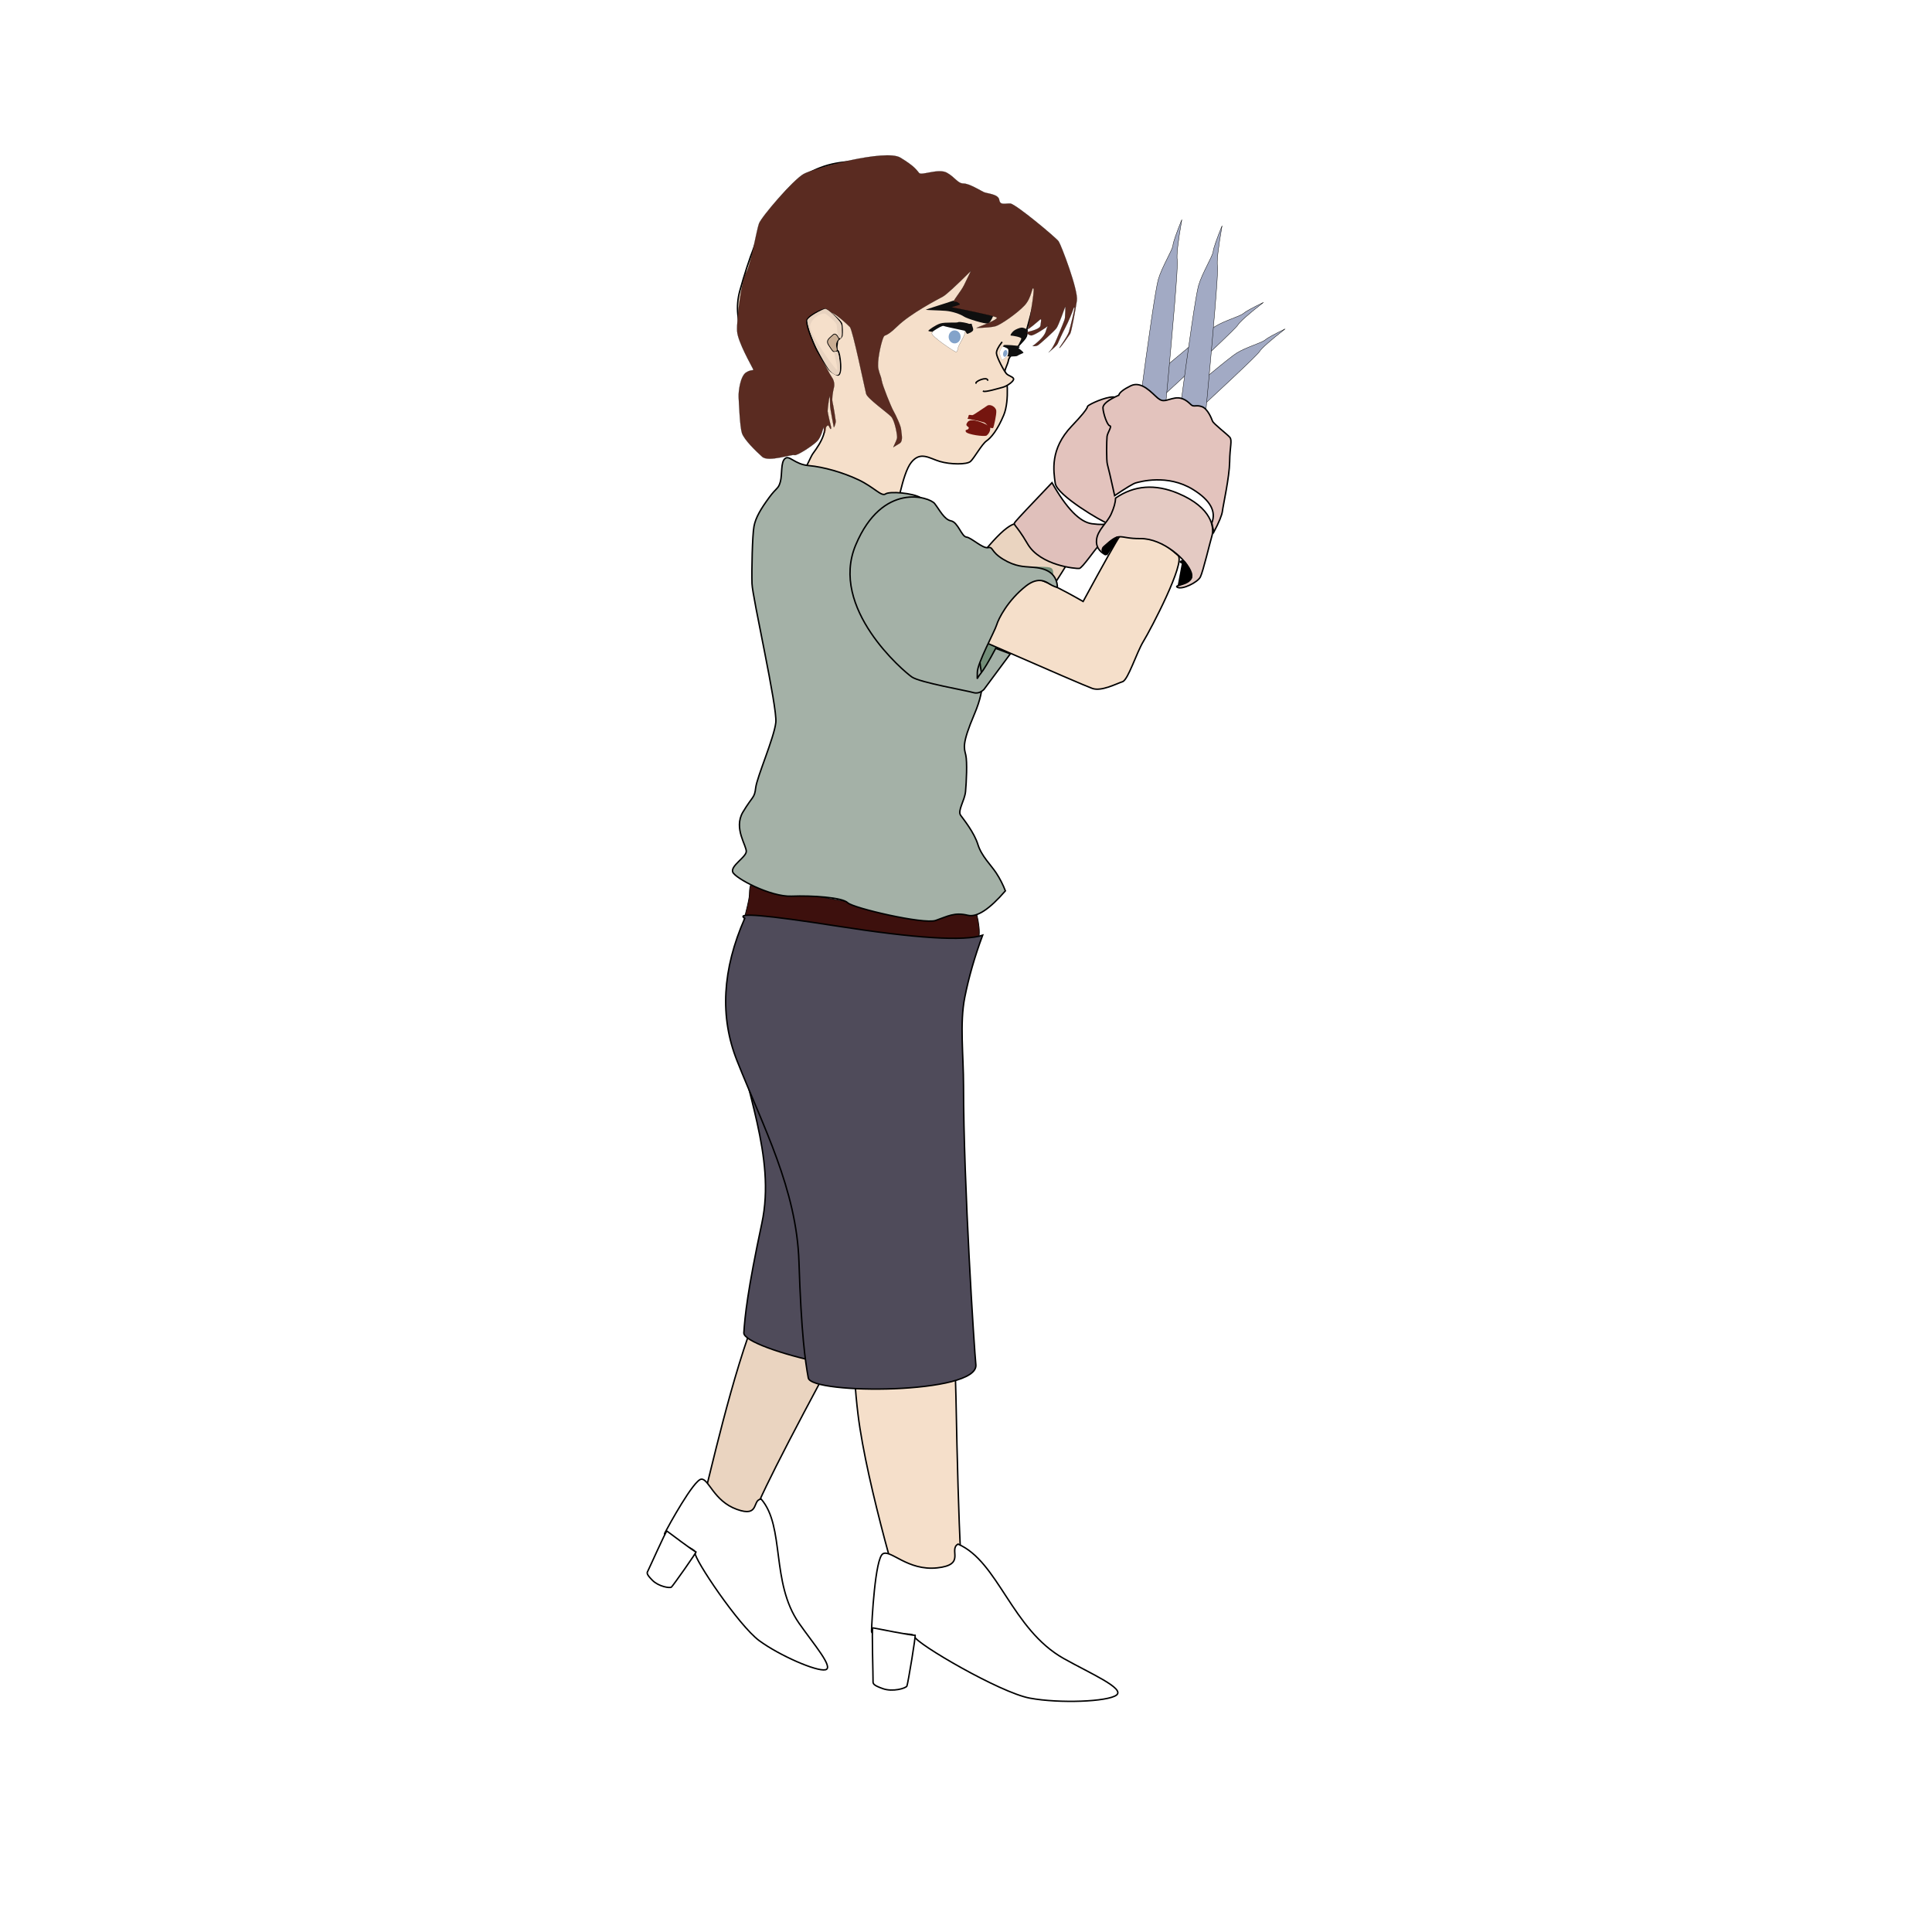
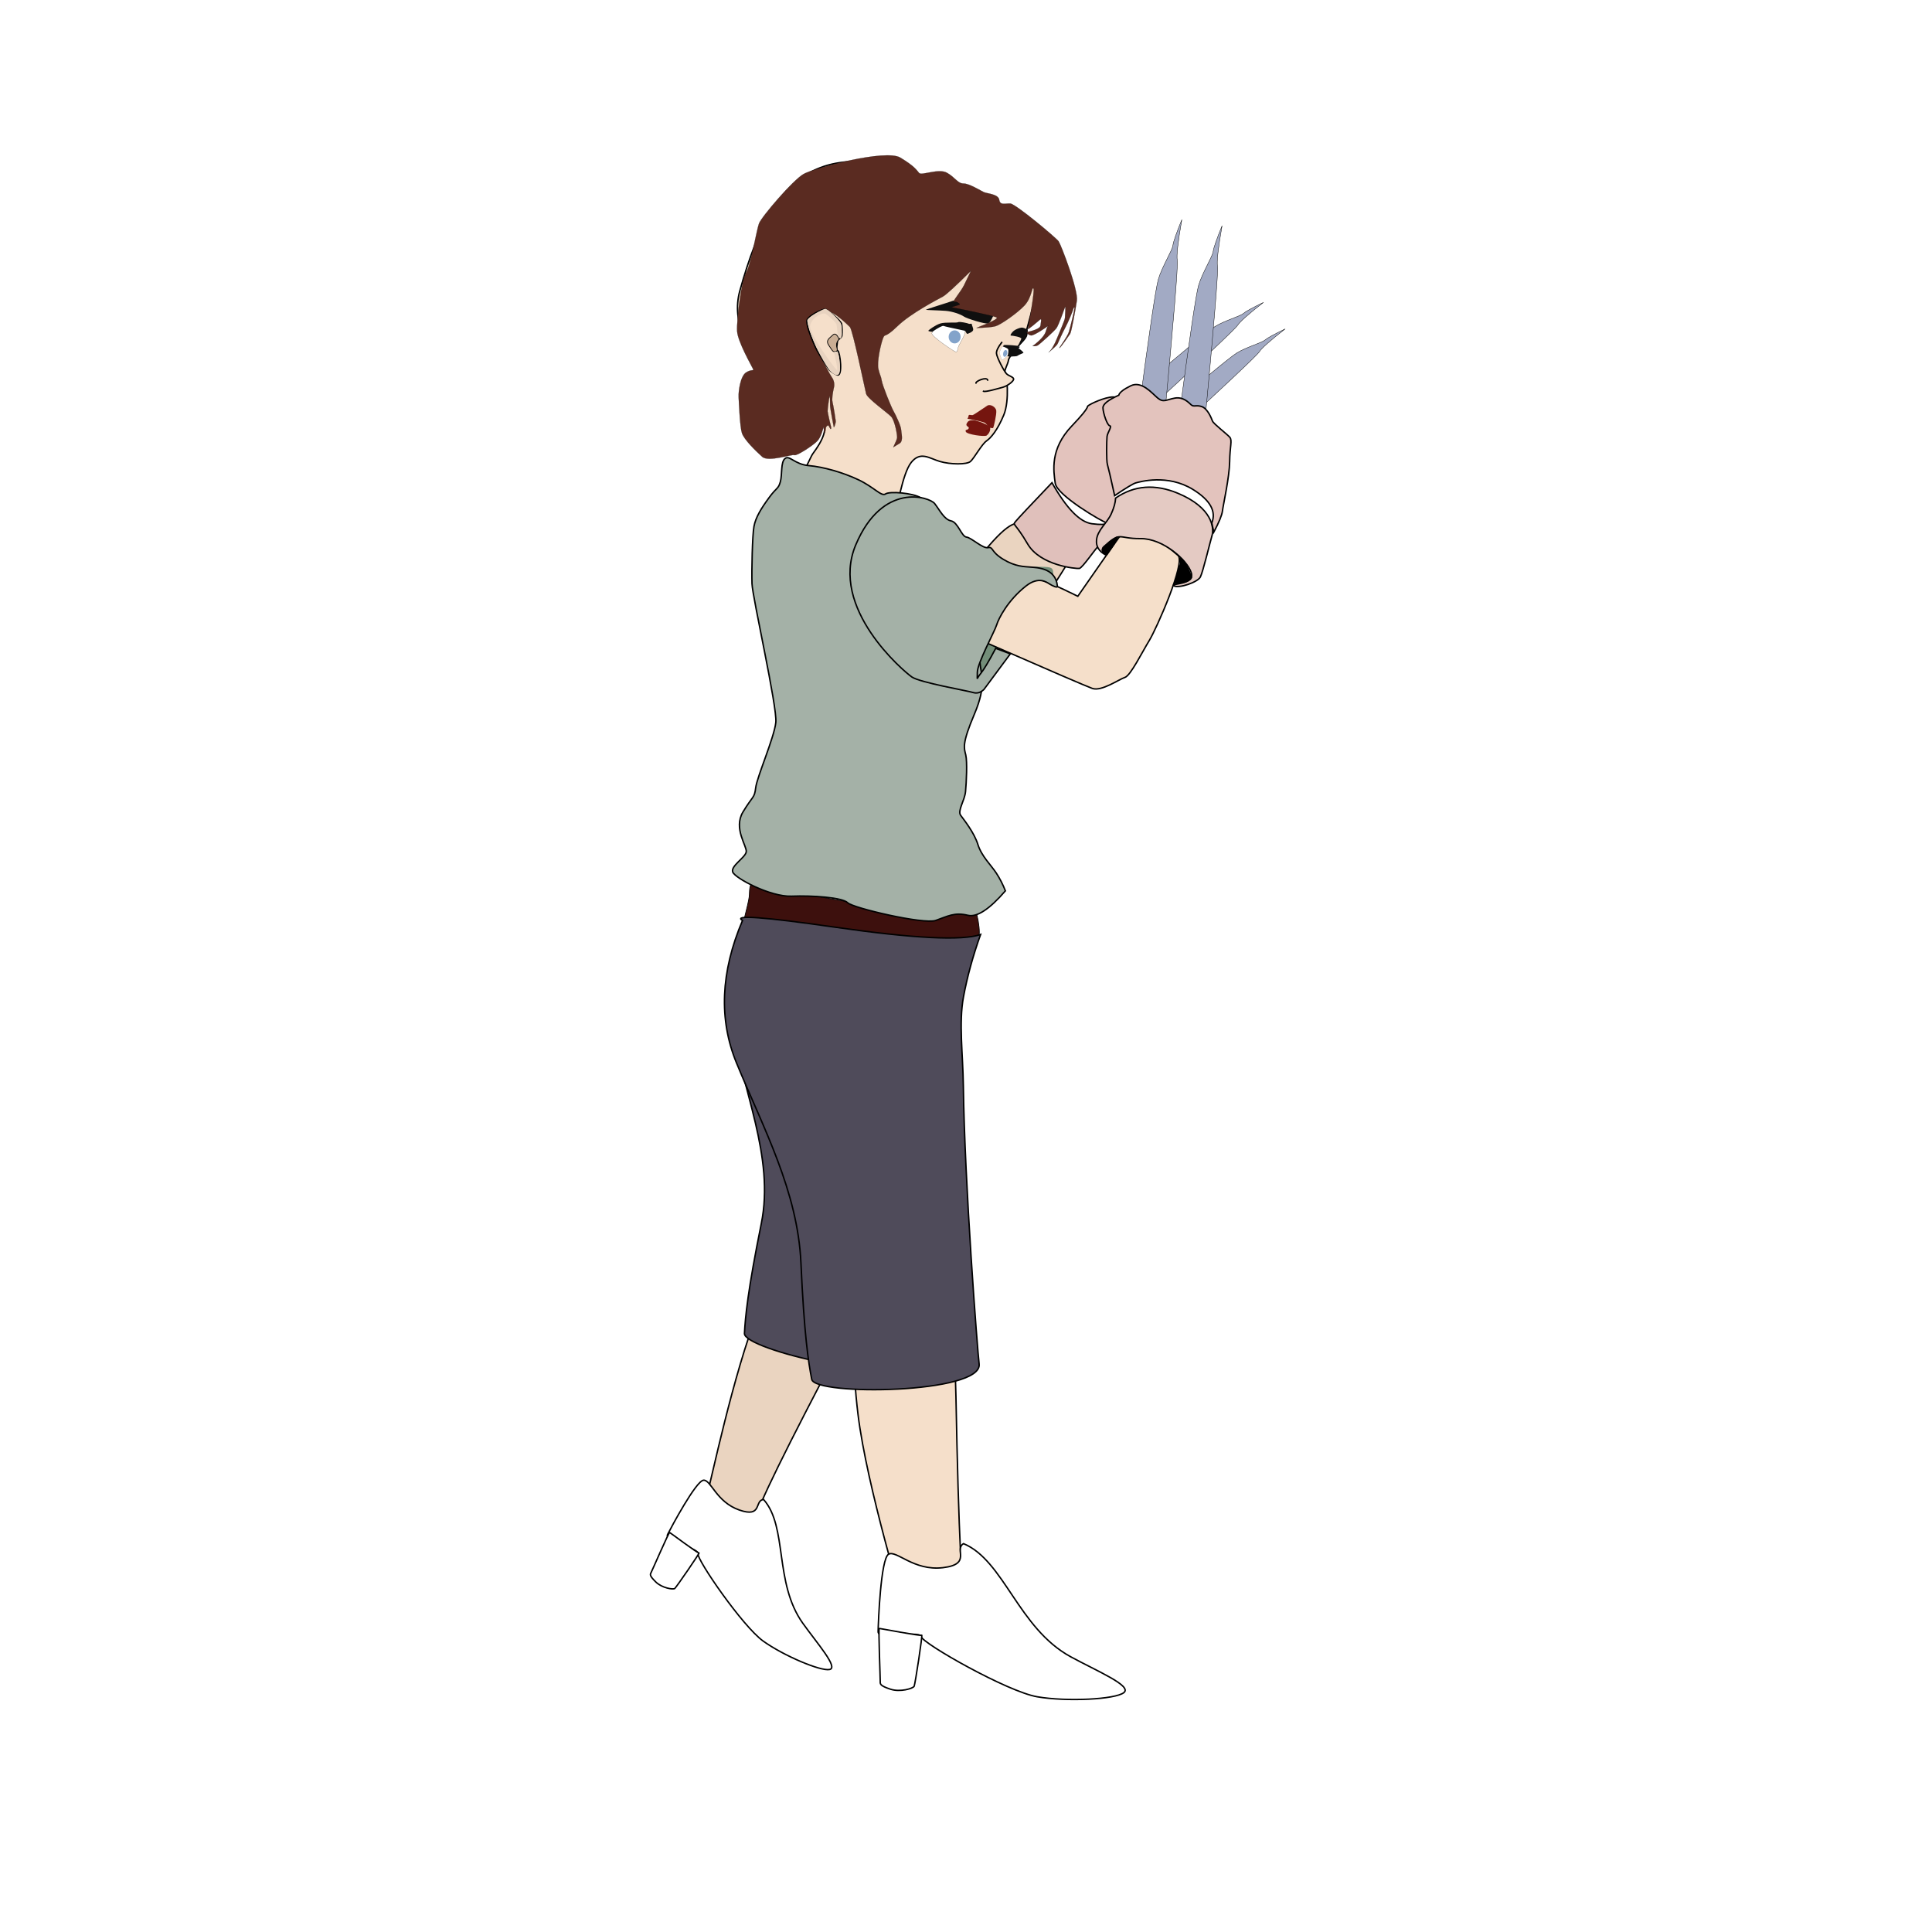
<svg xmlns="http://www.w3.org/2000/svg" style="isolation:isolate" viewBox="0 0 1000 1000" width="1000pt" height="1000pt">
  <defs>
-     <clipPath id="_clipPath_BZ6bMunu6wo4CGDwVuB9g85FRMQYqw1V">
+     <clipPath id="_clipPath_CdMRseuDRVVYM15gJH5WHeuZoq8ntprZ">
      <rect width="1000" height="1000" />
    </clipPath>
  </defs>
-   <g clip-path="url(#_clipPath_BZ6bMunu6wo4CGDwVuB9g85FRMQYqw1V)">
+   <g clip-path="url(#_clipPath_CdMRseuDRVVYM15gJH5WHeuZoq8ntprZ)">
    <g style="isolation:isolate">
      <g>
        <g>
          <path d=" M 452.752 296.76 C 457.142 309.547 505.329 331.268 513.041 337.314 Q 520.753 343.36 553.525 290.007 Q 533.504 279.82 529.143 272.563 Q 524.783 265.307 505.455 290.41 Q 490.059 278.955 483.781 281.358" fill="rgb(234,212,192)" vector-effect="non-scaling-stroke" stroke-width="1" stroke="rgb(0,0,0)" stroke-linejoin="miter" stroke-linecap="square" stroke-miterlimit="3" />
          <path d=" M 547.52 254.755 Q 556.093 270.763 564.505 270.927 Q 572.917 271.09 571.061 270.001 L 547.52 254.755 Z " fill="rgb(255,255,255)" />
          <path d=" M 544.499 249.847 Q 555.786 269.819 565.177 271.084 C 574.568 272.348 573.855 269.746 573.337 271.564 C 572.818 273.382 569.714 281.776 568.328 282.914 C 566.941 284.052 560.198 294.042 558.65 294.229 C 557.102 294.417 538.481 292.838 531.882 281.518 C 525.282 270.197 523.927 272.052 525.744 269.818 Q 527.562 267.584 544.499 249.847 Z " fill="rgb(224,192,187)" vector-effect="non-scaling-stroke" stroke-width="1" stroke="rgb(0,0,0)" stroke-linejoin="miter" stroke-linecap="square" stroke-miterlimit="3" />
          <path d=" M 546.187 250.132 C 545.312 243.827 543.377 232.422 554.706 220.555 C 566.036 208.689 561.357 211.168 563.803 209.625 C 566.249 208.081 574.594 204.604 577.394 205.678 C 580.194 206.753 580.868 203.013 585.06 205.822 C 589.253 208.63 593.605 209.637 595.347 213.869 C 597.088 218.102 603.982 225.22 603.349 227.163 C 602.716 229.106 604.873 234.637 602.37 234.866 C 599.866 235.095 603.09 237.946 604.456 239.083 C 605.822 240.22 605.481 246.1 592.923 249.043 C 580.365 251.987 576.767 262.437 576.025 264.624 C 575.283 266.811 575.357 271.236 573.061 270.738 C 570.765 270.24 547.061 256.437 546.187 250.132 Z " fill="rgb(227,195,189)" vector-effect="non-scaling-stroke" stroke-width="1" stroke="rgb(0,0,0)" stroke-linejoin="miter" stroke-linecap="square" stroke-miterlimit="3" />
          <path d=" M 653.982 156.512 Q 642.294 165.641 640.617 168.348 Q 638.94 171.054 589.695 216.297 L 585.278 211.105 L 582.825 207.023 Q 623.904 172.072 628.915 168.98 C 633.926 165.888 641.852 163.746 643.581 162.234 Q 645.31 160.722 653.982 156.512 Z " fill="rgb(162,170,196)" vector-effect="non-scaling-stroke" stroke-width="0.25" stroke="rgb(0,0,0)" stroke-linejoin="miter" stroke-linecap="square" stroke-miterlimit="3" />
          <path d=" M 665.209 170.237 Q 653.52 179.366 651.843 182.072 Q 650.166 184.779 600.921 230.022 L 596.505 224.829 L 594.052 220.748 Q 635.13 185.796 640.141 182.704 C 645.153 179.613 653.078 177.47 654.807 175.958 Q 656.536 174.446 665.209 170.237 Z " fill="rgb(162,170,196)" vector-effect="non-scaling-stroke" stroke-width="0.25" stroke="rgb(0,0,0)" stroke-linejoin="miter" stroke-linecap="square" stroke-miterlimit="3" />
        </g>
        <path d=" M 536.188 293.278 C 543.501 293.56 545.001 293.091 545.188 296.653 C 545.376 300.216 509.563 354.591 507.032 353.278 C 504.501 351.966 497.188 343.997 499.532 339.028 C 501.876 334.06 528.876 292.997 536.188 293.278 Z " fill="rgb(115,142,121)" />
        <path d=" M 415.767 245.208 Q 414.491 244.335 415.767 243.591 C 417.042 242.847 419.525 236.621 420.588 235.027 C 421.65 233.432 430.26 222.804 425.37 217.914 C 420.481 213.025 373.609 183.903 382.962 150.423 C 392.315 116.942 403.688 94.728 424.626 86.757 C 445.565 78.785 470.542 87.395 489.78 96.11 C 509.018 104.826 538.672 122.682 539.628 130.866 C 540.585 139.05 531.869 168.81 531.551 170.192 C 531.232 171.574 532.401 173.274 529.85 176.038 C 527.299 178.801 522.304 184.328 521.985 186.454 C 521.666 188.579 519.54 192.087 520.284 192.618 C 521.028 193.15 522.729 207.18 519.54 214.832 C 516.352 222.485 513.057 226.524 510.612 228.224 C 508.168 229.925 504.235 237.152 502.322 238.853 C 500.409 240.553 491.906 240.447 486.485 238.853 C 481.065 237.259 476.45 233.381 471.667 239.333 C 466.884 245.285 464.362 264.575 463.087 265.107 C 461.811 265.638 455.523 270.324 451.696 268.411 C 447.87 266.498 434.102 248.936 431.657 248.724 Q 429.213 248.511 415.767 245.208 Z " fill="rgb(245,223,202)" vector-effect="non-scaling-stroke" stroke-width="1" stroke="rgb(0,0,0)" stroke-linejoin="miter" stroke-linecap="square" stroke-miterlimit="3" />
        <g>
-           <path d=" M 436.108 693.85 Q 390.678 777.707 389.728 785.865 C 388.778 794.023 363.297 777.087 364.898 772.501 C 366.499 767.914 378.997 710.319 392.247 678.448 Q 398.082 664.411 410.747 639.458 L 456.355 655.64 L 436.108 693.85 Z " fill="rgb(234,212,192)" vector-effect="non-scaling-stroke" stroke-width="1" stroke="rgb(0,0,0)" stroke-linejoin="miter" stroke-linecap="square" stroke-miterlimit="3" />
-           <path d=" M 422.923 457.194 Q 375.633 494.765 380.317 529.229 C 385 563.692 401.761 598.384 394.334 633.143 C 386.908 667.902 385.535 681.485 385.012 689.864 C 384.489 698.242 464.743 717.971 466.705 703.373 Q 468.668 688.776 490.116 476.187 Q 506.444 500.026 452.271 477.242 Q 403.2 456.603 422.923 457.194 Z " fill="rgb(79,75,90)" vector-effect="non-scaling-stroke" stroke-width="1" stroke="rgb(0,0,0)" stroke-linejoin="miter" stroke-linecap="square" stroke-miterlimit="3" />
-           <path d=" M 393.995 775.941 C 406.396 790.261 398.842 819.097 413.612 840.23 C 421.083 850.919 431.822 863.295 427.231 864.27 C 422.64 865.246 403.519 856.94 392.976 849.202 C 382.432 841.464 359.07 806.702 359.74 803.668 C 360.41 800.634 342.167 797.196 344.1 793.486 C 346.033 789.776 359.129 765.872 363.005 765.614 C 366.88 765.356 369.376 776.921 381.389 781.244 C 393.403 785.568 389.108 776.245 393.995 775.941 Z " fill="rgb(255,255,255)" vector-effect="non-scaling-stroke" stroke-width="1" stroke="rgb(0,0,0)" stroke-linejoin="miter" stroke-linecap="square" stroke-miterlimit="3" />
-           <path d=" M 345.165 792.461 C 345.563 792.652 359.604 803.437 360.247 803.231 C 360.89 803.024 348.349 820.787 347.53 821.475 C 346.71 822.163 340.893 821.183 337.737 818.007 C 334.581 814.831 334.762 814.187 335.329 813.154 C 335.896 812.121 344.767 792.271 345.165 792.461 Z " fill="rgb(255,255,255)" vector-effect="non-scaling-stroke" stroke-width="1" stroke="rgb(0,0,0)" stroke-linejoin="miter" stroke-linecap="square" stroke-miterlimit="3" />
+           <path d=" M 436.466 693.613 Q 391.947 777.956 391.086 786.124 C 390.224 794.292 364.561 777.633 366.112 773.03 C 367.664 768.426 379.537 710.699 392.441 678.686 Q 398.124 664.586 410.517 639.498 L 456.298 655.185 L 436.466 693.613 Z " fill="rgb(234,212,192)" vector-effect="non-scaling-stroke" stroke-width="1" stroke="rgb(0,0,0)" stroke-linejoin="miter" stroke-linecap="square" stroke-miterlimit="3" />
+           <path d=" M 420.719 457.113 Q 373.839 495.194 378.895 529.605 C 383.952 564.016 401.087 598.524 394.038 633.361 C 386.988 668.199 385.762 681.796 385.33 690.179 C 384.898 698.563 465.361 717.421 467.165 702.803 Q 468.969 688.186 488.113 475.377 Q 504.699 499.038 450.282 476.841 Q 400.991 456.736 420.719 457.113 Z " fill="rgb(79,75,90)" vector-effect="non-scaling-stroke" stroke-width="1" stroke="rgb(0,0,0)" stroke-linejoin="miter" stroke-linecap="square" stroke-miterlimit="3" />
+           <path d=" M 395.245 776.154 C 407.8 790.34 400.559 819.256 415.557 840.227 C 423.143 850.835 434.016 863.094 429.436 864.119 C 424.856 865.143 405.646 857.046 395.019 849.422 C 384.393 841.799 360.655 807.292 361.292 804.251 C 361.929 801.209 343.65 797.97 345.543 794.239 C 347.435 790.508 360.272 766.463 364.144 766.163 C 368.017 765.863 370.638 777.401 382.697 781.594 C 394.757 785.787 390.361 776.511 395.245 776.154 Z " fill="rgb(255,255,255)" vector-effect="non-scaling-stroke" stroke-width="1" stroke="rgb(0,0,0)" stroke-linejoin="miter" stroke-linecap="square" stroke-miterlimit="3" />
+           <path d=" M 346.597 793.203 C 346.997 793.389 361.154 804.021 361.794 803.808 C 362.435 803.595 350.087 821.492 349.275 822.189 C 348.463 822.886 342.636 821.969 339.446 818.827 C 336.255 815.686 336.429 815.039 336.985 814 C 337.541 812.961 346.196 793.017 346.597 793.203 Z " fill="rgb(255,255,255)" vector-effect="non-scaling-stroke" stroke-width="1" stroke="rgb(0,0,0)" stroke-linejoin="miter" stroke-linecap="square" stroke-miterlimit="3" />
        </g>
        <g>
          <path d=" M 503.841 469.495 C 505.097 468.897 508.513 484.061 506 486.333 C 503.487 488.605 486.245 488.267 482.018 488.387 C 477.791 488.507 401.936 480.256 399.308 478.702 Q 396.681 477.147 384.8 477.254 Q 387.427 466.984 387.77 464.233 C 388.113 461.483 387.541 456.461 390.397 457.418 C 393.253 458.374 458.37 471.288 471.508 471.169 C 484.645 471.049 502.584 470.092 503.841 469.495 Z " fill="rgb(61,16,13)" vector-effect="non-scaling-stroke" stroke-width="0.5" stroke="rgb(0,0,0)" stroke-linejoin="miter" stroke-linecap="square" stroke-miterlimit="3" />
          <path d=" M 484.891 264.043 Q 500.196 281.049 501.259 287.213 C 502.322 293.378 506.786 336.318 507.211 342.695 C 507.636 349.072 510.923 354.149 504.333 369.667 C 497.744 385.184 499.025 387.136 499.875 390.75 C 500.725 394.364 500.196 404.979 499.771 409.655 C 499.346 414.332 495.519 419.646 497.22 421.985 C 498.921 424.323 504.235 430.913 506.148 437.077 C 508.061 443.242 512.95 447.706 515.714 451.957 Q 518.477 456.209 520.391 461.098 Q 507.985 475.458 500.97 473.758 C 493.955 472.057 490.468 474.298 484.303 476.424 C 478.138 478.55 441.526 470.026 438.762 467.263 C 435.999 464.499 420.481 463.436 409.64 463.861 C 398.799 464.287 380.305 454.508 379.242 451.32 C 378.179 448.131 385.832 443.88 386.257 440.904 C 386.682 437.928 379.455 428.787 384.556 420.284 C 389.658 411.781 390.508 413.269 391.146 407.742 C 391.784 402.215 400.712 381.808 401.562 373.943 C 402.413 366.078 389.446 309.108 389.233 302.093 C 389.02 295.078 389.4 277.177 390.25 272.5 C 391.1 267.823 393.961 263.194 398 257.667 C 402.039 252.14 402.838 253.202 403.901 249.375 C 404.963 245.549 403.995 239.246 406.333 237.333 C 408.672 235.42 411.227 240.362 418.667 241 C 426.107 241.638 436.256 244.507 444.333 248.333 C 452.411 252.16 456.208 257.155 458.333 255.667 C 460.459 254.179 472.415 255.116 476.667 257.667 Q 480.918 260.218 484.891 264.043 Z " fill="rgb(164,177,167)" vector-effect="non-scaling-stroke" stroke-width="1" stroke="rgb(0,0,0)" stroke-linejoin="miter" stroke-linecap="square" stroke-miterlimit="3" />
        </g>
        <g>
          <path d=" M 611.719 113.665 Q 608.676 131.021 609.351 134.743 Q 610.026 138.465 602.602 217.567 L 594.574 216.503 L 589.162 214.855 Q 597.574 151.33 599.533 144.614 C 601.492 137.898 606.777 129.701 607.099 126.991 Q 607.42 124.281 611.719 113.665 Z " fill="rgb(162,170,196)" vector-effect="non-scaling-stroke" stroke-width="0.25" stroke="rgb(0,0,0)" stroke-linejoin="miter" stroke-linecap="square" stroke-miterlimit="3" />
          <path d=" M 632.545 116.835 Q 629.502 134.191 630.177 137.913 Q 630.853 141.634 623.428 220.737 L 615.4 219.672 L 609.988 218.025 Q 618.4 154.5 620.359 147.784 C 622.318 141.068 627.603 132.87 627.925 130.161 Q 628.247 127.451 632.545 116.835 Z " fill="rgb(162,170,196)" vector-effect="non-scaling-stroke" stroke-width="0.25" stroke="rgb(0,0,0)" stroke-linejoin="miter" stroke-linecap="square" stroke-miterlimit="3" />
-           <path d=" M 609.745 287.484 C 613.791 291.104 595.552 325.887 591.889 331.852 C 588.226 337.818 583.898 351.976 581.004 352.858 C 578.11 353.74 570.106 358.043 565.366 356.325 Q 560.626 354.608 510.649 332.762 Q 525.632 296.15 534.18 298.604 Q 542.729 301.058 560.626 311.318 Q 577.229 280.759 579.543 277.629 C 581.857 274.499 593.222 272.702 609.745 287.484 Z " fill="rgb(245,223,202)" vector-effect="non-scaling-stroke" stroke-width="1" stroke="rgb(0,0,0)" stroke-linejoin="miter" stroke-linecap="square" stroke-miterlimit="3" />
+           <path d=" M 609.745 287.484 C 613.791 291.104 598.538 325.535 594.875 331.5 C 591.212 337.465 585.144 349.743 582.25 350.625 C 579.356 351.507 570.106 358.043 565.366 356.325 Q 560.626 354.608 510.649 332.762 Q 525.632 296.15 534.18 298.604 Q 542.729 301.058 557.875 308.625 Q 577.229 280.759 579.543 277.629 C 581.857 274.499 593.222 272.702 609.745 287.484 Z " fill="rgb(245,223,202)" vector-effect="non-scaling-stroke" stroke-width="1" stroke="rgb(0,0,0)" stroke-linejoin="miter" stroke-linecap="square" stroke-miterlimit="3" />
          <path d=" M 576.931 257.342 C 576.137 258.478 597.488 249.404 605.924 253.6 C 614.359 257.796 627.038 267.176 627.398 273.574 C 627.759 279.973 630.431 269.876 629.979 268.048 C 629.526 266.22 624.638 255.796 621.508 254.384 C 618.378 252.971 597.498 241.809 593.102 242.575 C 588.707 243.342 577.725 256.207 576.931 257.342 Z " fill="rgb(255,255,255)" />
-           <path d=" M 609.41 303.98 C 606.917 302.596 618.569 302.98 616.616 296.512 C 614.662 290.044 602.071 278.646 590.257 278.772 C 578.442 278.898 580.367 274.686 571.241 283.054 Q 569.579 284.578 572.335 287.25 Q 567.03 284.467 567.57 279.384 C 568.11 274.301 573.054 270.685 575.172 265.99 Q 577.291 261.294 577.443 257.79 Q 591.916 247.886 609.783 255.363 C 627.651 262.84 628.469 273.408 627.348 277.189 C 626.226 280.971 622.71 295.819 621.311 298.63 C 619.913 301.442 611.903 305.365 609.41 303.98 Z " fill="rgb(228,202,195)" vector-effect="non-scaling-stroke" stroke-width="1" stroke="rgb(0,0,0)" stroke-linejoin="miter" stroke-linecap="square" stroke-miterlimit="3" />
+           <path d=" M 607.625 303.25 C 605.132 301.865 618.569 302.98 616.616 296.512 C 614.662 290.044 602.071 278.646 590.257 278.772 C 578.442 278.898 580.367 274.686 571.241 283.054 Q 569.579 284.578 572.335 287.25 Q 567.03 284.467 567.57 279.384 C 568.11 274.301 573.054 270.685 575.172 265.99 Q 577.291 261.294 577.443 257.79 Q 591.916 247.886 609.783 255.363 C 627.651 262.84 628.469 273.408 627.348 277.189 C 626.226 280.971 622.71 295.819 621.311 298.63 C 619.913 301.442 610.118 304.635 607.625 303.25 Z " fill="rgb(228,202,195)" vector-effect="non-scaling-stroke" stroke-width="1" stroke="rgb(0,0,0)" stroke-linejoin="miter" stroke-linecap="square" stroke-miterlimit="3" />
          <path d=" M 576.939 256.531 Q 585.94 250.459 587.877 249.945 C 589.814 249.43 604.242 245.149 617.529 253.385 Q 630.816 261.621 627.229 270.69 L 628.266 275.439 Q 632.349 267.672 632.722 264.576 C 633.096 261.481 636.361 246.901 636.464 239.006 C 636.568 231.112 637.902 227.938 636.536 226.323 C 635.17 224.708 628.1 219.374 627.565 217.915 C 627.03 216.455 625.087 211.584 622.142 210.499 C 619.197 209.413 617.94 210.795 616.558 209.538 C 615.177 208.282 612.434 205.29 608.092 206.059 C 603.75 206.828 602.239 208.558 599.236 206.034 C 596.234 203.51 590.894 196.935 585.269 199.684 Q 579.645 202.432 579.074 204.561 Q 570.774 208.271 570.889 211.148 C 571.003 214.025 573.128 220.221 574.437 220.398 C 575.746 220.574 573.207 223.935 572.999 225.961 C 572.791 227.986 572.58 238.39 573.208 240.452 Q 573.837 242.514 576.939 256.531 Z " fill="rgb(227,195,189)" vector-effect="non-scaling-stroke" stroke-width="1" stroke="rgb(0,0,0)" stroke-linejoin="miter" stroke-linecap="square" stroke-miterlimit="3" />
          <path d=" M 547.312 303.375 C 547.428 304.574 544.709 303.159 543.244 302.27 C 541.778 301.382 537.652 298.129 531.059 303.301 C 521.595 310.725 516.787 320.318 515.854 323.483 C 514.922 326.649 505.769 343.423 505.86 348.104 C 505.952 352.784 505.187 351.528 507.602 348.614 Q 510.016 345.699 515.372 335.591 L 522.938 338.437 L 509.247 356.91 Q 506.592 359.366 503.639 358.439 C 500.686 357.512 476.169 353.289 471.99 350.416 C 467.812 347.544 429.106 314.857 442.928 282.043 C 456.749 249.228 481.119 257.197 483.794 260.669 C 486.468 264.14 488.691 268.885 492.287 269.616 C 495.883 270.347 497.689 277.719 500.234 277.998 C 502.778 278.277 508.627 284.018 511.406 283.452 C 514.185 282.886 512.641 285.413 519.129 289.409 C 525.618 293.404 530.247 293.235 533.429 293.53 C 536.611 293.825 546.4 293.869 547.312 303.375 Z " fill="rgb(164,177,167)" vector-effect="non-scaling-stroke" stroke-width="1" stroke="rgb(0,0,0)" stroke-linejoin="miter" stroke-linecap="square" stroke-miterlimit="3" />
          <path d=" M 578.226 277.566 Q 569.683 283.093 570.198 285.03 Q 570.712 286.967 573.086 287.429 Q 580.138 277.649 578.226 277.566 Z " fill="rgb(0,0,0)" />
-           <path d=" M 611.677 291.736 L 609.536 303.235 Q 616.295 301.879 617.09 298.918 C 617.202 298.5 614.306 289.066 611.756 289.913 Q 609.206 290.759 611.677 291.736 Z " fill="rgb(0,0,0)" />
+           <path d=" M 610.75 291.5 L 607.5 302.375 Q 616.295 301.879 617.09 298.918 C 617.202 298.5 613.285 288.245 610.625 288.625 Q 609.75 288.75 610.75 291.5 Z " fill="rgb(0,0,0)" />
        </g>
        <g>
          <path d=" M 500.906 218.344 C 498.887 220.895 501.96 220.581 501.375 221.75 C 500.79 222.919 499.372 222.02 499.904 223.455 C 500.435 224.89 509.709 226.205 510.718 225.408 C 512.369 224.105 513.043 221.741 512.14 220.784 C 511.237 219.828 502.926 215.793 500.906 218.344 Z " fill="rgb(117,21,15)" />
          <path d=" M 500.75 216.75 Q 508.951 218.233 509.908 218.951 C 510.865 219.668 511.821 221.422 512.618 221.462 C 513.415 221.502 513.894 221.86 514.133 221.342 C 514.372 220.824 515.871 214.618 515.672 212.625 C 515.473 210.632 512.586 208.997 511.031 209.953 C 509.477 210.91 504.061 214.795 503.344 214.875 C 502.626 214.955 501.418 214.367 501.339 215.164 Q 501.259 215.961 500.75 216.75 Z " fill="rgb(117,21,15)" />
        </g>
        <g>
          <path d=" M 518.477 177.26 Q 515.687 180.847 515.767 182.84 C 515.847 184.833 519.753 192.246 520.949 193.442 C 522.144 194.638 524.226 194.915 524.625 196.031 C 525.024 197.147 521.427 199.819 519.035 200.457 C 516.644 201.095 510.267 203.008 509.071 202.529" fill="rgb(245,223,202)" vector-effect="non-scaling-stroke" stroke-width="1" stroke="rgb(0,0,0)" stroke-linejoin="miter" stroke-linecap="square" stroke-miterlimit="3" />
          <path d=" M 511.223 196.71 C 510.586 194.877 505.085 197.268 505.165 198.225" fill="none" vector-effect="non-scaling-stroke" stroke-width="1" stroke="rgb(0,0,0)" stroke-linejoin="miter" stroke-linecap="square" stroke-miterlimit="3" />
        </g>
        <g>
          <path d=" M 499.525 170.982 C 500.003 172.895 497.014 177.2 496.237 178.994 C 495.46 180.787 495.838 182.686 494.344 181.969 C 492.849 181.251 482.284 174.208 482.344 172.594 C 482.404 170.98 487.09 168.113 489.122 168.053 C 491.155 167.993 499.047 169.069 499.525 170.982 Z " fill="rgb(255,255,255)" vector-effect="non-scaling-stroke" stroke-width="0.1" stroke="rgb(0,0,0)" stroke-linejoin="miter" stroke-linecap="square" stroke-miterlimit="3" />
          <ellipse vector-effect="non-scaling-stroke" cx="494.121" cy="174.367" rx="3.099" ry="3.378" fill="rgb(131,163,202)" />
          <path d=" M 514.385 162.752 Q 512.685 167.11 511.25 167.428 C 509.815 167.747 500.568 164.984 498.868 163.815 C 497.167 162.645 492.915 161.157 489.461 160.892 C 486.007 160.626 479.683 160.52 479.258 160.36 C 478.833 160.201 490.79 156.587 493.075 155.737 C 495.36 154.887 514.864 157.225 515.342 158.766 Q 515.82 160.307 514.385 162.752 Z " fill="rgb(15,15,15)" />
          <path d=" M 499.525 171.221 Q 500.422 172.895 500.721 172.806 C 501.02 172.716 503.561 171.849 503.71 170.803 C 503.86 169.757 502.933 168.292 502.993 167.784 C 503.053 167.276 501.797 167.814 501.468 167.575 C 501.139 167.335 496.626 166.289 495.908 166.767 C 495.191 167.246 489.332 166.618 486.731 167.425 C 484.13 168.232 480.722 170.773 480.513 171.132 Q 480.304 171.491 482.516 171.73 Q 487.568 168.352 488.405 168.71 Q 489.242 169.069 499.525 171.221 Z " fill="rgb(15,15,15)" />
        </g>
        <g>
          <path d=" M 519.142 179.306 Q 522.011 180.262 522.038 180.98 C 522.065 181.697 522.383 183.185 521.108 184.461 C 519.833 185.736 518.664 186.52 518.531 186.281 C 518.398 186.042 517.348 183.058 517.375 182.5 C 517.402 181.942 518.663 179.014 519.142 179.306 Z " fill="rgb(255,255,255)" vector-effect="non-scaling-stroke" stroke-width="0.05" stroke="rgb(0,0,0)" stroke-linejoin="miter" stroke-linecap="square" stroke-miterlimit="3" />
          <path d=" M 521.309 183.148 C 521.529 182.186 521.249 181.301 520.684 181.171 C 520.118 181.042 519.481 181.718 519.261 182.679 C 519.041 183.641 519.321 184.527 519.886 184.656 C 520.452 184.785 521.089 184.11 521.309 183.148 Z " fill="rgb(131,163,202)" />
          <path d=" M 528.787 169.554 C 527.884 169.607 525.758 170.404 524.748 171.202 C 523.739 171.999 522.569 173.699 523.26 173.699 C 523.951 173.699 528.84 174.443 528.628 175.347 C 528.415 176.25 527.246 177.791 527.246 178.642 C 527.246 179.492 530.328 175.878 530.807 174.337 C 531.285 172.796 532.401 170.83 531.71 170.511 C 531.019 170.192 529.691 169.501 528.787 169.554 Z " fill="rgb(15,15,15)" />
          <path d=" M 519.089 179.332 Q 521.639 180.209 521.852 180.82 C 522.065 181.432 521.852 183.85 521.48 184.195 C 521.108 184.54 523.181 184.7 523.685 184.54 C 524.19 184.381 526.103 184.62 526.741 184.089 C 527.379 183.557 529.744 182.84 529.744 182.548 C 529.744 182.255 527.937 180.688 527.512 180.528 C 527.087 180.369 527.219 180.262 527.724 179.731 C 528.229 179.2 527.166 179.704 527.273 179.253 C 527.379 178.801 519.779 178.349 519.567 178.642 Q 519.354 178.934 519.089 179.332 Z " fill="rgb(15,15,15)" />
        </g>
-         <path d=" M 494.794 722.844 Q 496.803 828.523 500.344 836.908 C 503.885 845.294 470.062 842.885 469.1 837.588 C 468.138 832.29 448.722 769.926 444.085 731.955 Q 442.043 715.231 440.622 684.252 L 493.441 674.937 L 494.794 722.844 Z " fill="rgb(245,223,202)" vector-effect="non-scaling-stroke" stroke-width="1" stroke="rgb(0,0,0)" stroke-linejoin="miter" stroke-linecap="square" stroke-miterlimit="3" />
        <g>
-           <path d=" M 385.486 475.298 Q 367.989 515.056 381.478 549.025 C 394.967 582.994 412.321 615.666 413.533 652.998 C 414.744 690.33 416.777 704.532 418.362 713.21 C 419.946 721.889 506.793 721.725 505.105 706.339 C 504.348 699.448 498.726 612.869 498.721 562.136 C 498.72 546.015 496.687 529.727 499.361 516.262 Q 502.463 500.644 508.619 484.067 Q 494.236 488.879 433.219 479.332 Q 377.949 470.685 385.486 475.298 Z " fill="rgb(79,75,90)" vector-effect="non-scaling-stroke" stroke-width="1" stroke="rgb(0,0,0)" stroke-linejoin="miter" stroke-linecap="square" stroke-miterlimit="3" />
-           <path d=" M 495.88 799.224 C 516.759 808.232 523.643 843.346 550.638 858.481 C 564.293 866.137 582.362 873.91 577.908 877.36 C 573.454 880.81 548.45 881.812 533.014 878.95 C 517.578 876.088 474.181 850.705 473.321 847.075 C 472.462 843.445 450.947 849.251 451.1 844.231 C 451.254 839.212 452.934 806.537 456.989 804.235 C 461.044 801.933 469.778 813.133 485.021 811.536 C 500.264 809.94 490.755 802.103 495.88 799.224 Z " fill="rgb(255,255,255)" vector-effect="non-scaling-stroke" stroke-width="1" stroke="rgb(0,0,0)" stroke-linejoin="miter" stroke-linecap="square" stroke-miterlimit="3" />
-           <path d=" M 451.717 842.568 C 452.247 842.566 473.054 846.896 473.641 846.338 C 474.229 845.779 469.942 871.525 469.416 872.697 C 468.889 873.869 462.09 875.846 457.02 874.059 C 451.951 872.273 451.81 871.482 451.884 870.07 C 451.958 868.657 451.187 842.57 451.717 842.568 Z " fill="rgb(255,255,255)" vector-effect="non-scaling-stroke" stroke-width="1" stroke="rgb(0,0,0)" stroke-linejoin="miter" stroke-linecap="square" stroke-miterlimit="3" />
+           <path d=" M 494.794 722.844 Q 496.803 828.523 500.344 836.908 C 503.885 845.294 470.062 842.885 469.1 837.588 C 468.138 832.29 448.722 769.926 444.085 731.955 Q 442.043 715.231 440.622 684.252 L 493.441 674.937 L 494.794 722.844 Z " fill="rgb(245,223,202)" vector-effect="non-scaling-stroke" stroke-width="1" stroke="rgb(0,0,0)" stroke-linejoin="miter" stroke-linecap="square" stroke-miterlimit="3" />
+           <path d=" M 384.321 476.453 Q 367.319 516.425 381.229 550.224 C 395.138 584.024 412.896 616.478 414.57 653.791 C 416.245 691.105 418.454 705.281 420.146 713.939 C 421.838 722.597 508.676 721.356 506.797 705.992 C 505.955 699.112 499.259 612.609 498.625 561.879 C 498.424 545.76 496.189 529.498 498.696 516.002 Q 501.604 500.346 507.553 483.694 Q 493.231 488.684 432.101 479.895 Q 376.728 471.934 384.321 476.453 Z " fill="rgb(79,75,90)" vector-effect="non-scaling-stroke" stroke-width="1" stroke="rgb(0,0,0)" stroke-linejoin="miter" stroke-linecap="square" stroke-miterlimit="3" />
+           <path d=" M 498.725 798.985 C 519.714 807.733 527.033 842.759 554.214 857.558 C 567.963 865.044 586.127 872.592 581.716 876.097 C 577.305 879.603 552.315 880.914 536.845 878.244 C 521.375 875.574 477.666 850.731 476.761 847.112 C 475.857 843.493 454.416 849.565 454.507 844.544 C 454.598 839.523 455.873 806.83 459.899 804.478 C 463.925 802.126 472.797 813.216 488.019 811.431 C 503.241 809.645 493.636 801.927 498.725 798.985 Z " fill="rgb(255,255,255)" vector-effect="non-scaling-stroke" stroke-width="1" stroke="rgb(0,0,0)" stroke-linejoin="miter" stroke-linecap="square" stroke-miterlimit="3" />
+           <path d=" M 455.103 842.873 C 455.633 842.865 476.492 846.937 477.072 846.371 C 477.653 845.805 473.686 871.602 473.174 872.78 C 472.662 873.958 465.888 876.02 460.797 874.296 C 455.706 872.573 455.555 871.784 455.611 870.371 C 455.668 868.957 454.573 842.882 455.103 842.873 Z " fill="rgb(255,255,255)" vector-effect="non-scaling-stroke" stroke-width="1" stroke="rgb(0,0,0)" stroke-linejoin="miter" stroke-linecap="square" stroke-miterlimit="3" />
        </g>
        <path d=" M 431.748 199.952 Q 430.366 205.904 430.897 208.136 C 431.429 210.368 432.483 217.052 432.563 217.969 C 432.642 218.885 431.658 221.66 431.578 221.063 C 431.498 220.465 429.675 211.418 429.675 209.943 C 429.675 208.468 429.635 204.283 429.356 205.16 C 429.077 206.037 428.28 212.055 428.36 212.892 C 428.439 213.729 429.755 219.668 430.034 220.545 C 430.313 221.422 430.193 222.418 429.795 221.94 C 429.396 221.462 428.997 219.947 428.479 220.186 C 427.961 220.425 427.403 221.023 427.403 221.82 C 427.403 222.618 427.084 224.212 426.726 224.092 C 426.367 223.973 426.447 220.585 426.207 221.223 C 425.968 221.86 425.151 225.986 423.118 228.198 C 421.086 230.41 412.357 236.149 411.161 235.551 C 409.965 234.954 397.769 239.318 394.541 236.448 C 391.312 233.578 385.094 227.54 384.018 224.132 C 382.942 220.724 382.484 208.588 382.324 205.559 C 382.165 202.529 383.201 194.717 386.151 192.804 C 389.1 190.891 390.376 192.326 389.738 190.891 C 389.1 189.456 381.846 176.941 381.527 171.361 C 381.208 165.781 383.759 145.055 386.151 141.229 C 388.542 137.402 391.571 119.227 392.847 115.72 C 394.122 112.213 410.543 93.081 415.964 90.052 C 421.385 87.023 458.372 76.979 466.025 81.602 C 473.678 86.225 474.475 88.139 475.75 89.574 C 477.026 91.008 485.794 87.023 490.099 89.414 C 494.403 91.806 495.679 94.994 498.708 94.994 C 501.737 94.994 507.477 98.661 509.23 99.458 C 510.984 100.255 516.724 100.415 517.202 103.444 C 517.68 106.473 520.231 105.198 522.941 105.357 C 525.652 105.516 546.696 123.054 547.972 124.967 C 549.247 126.88 558.175 150.157 557.378 155.577 C 556.581 160.998 554.528 171.76 553.931 172.716 C 553.333 173.673 549.215 179.615 548.437 180.094 C 547.66 180.572 552.436 174.51 553.273 171.76 C 554.11 169.009 556.202 160.221 556.202 159.324 Q 555.963 158.607 555.485 160.101 C 555.007 161.596 552.974 166.618 551.42 169.488 C 549.865 172.357 547.892 176.841 547.414 177.918 Q 546.936 178.994 542.691 182.461 Q 544.963 180.488 547.115 175.108 C 549.267 169.727 551.121 165.841 551.24 164.466 C 551.36 163.091 551.599 158.009 551.3 158.846 C 551.001 159.683 547.952 168.292 546.816 169.846 C 545.68 171.401 538.141 178.212 537.125 178.75 Q 536.109 179.288 534.5 179.125 Q 540.478 174.663 541.375 171.375 C 542.272 168.087 543.049 168.113 542.332 168.77 C 541.615 169.428 535.098 173.792 533.663 173.613 Q 532.228 173.434 531.331 171.939 Q 538.326 170.444 538.566 168.531 C 538.805 166.618 539.283 164.585 538.326 165.422 C 537.37 166.259 532.049 170.803 532.049 170.265 C 532.049 169.727 535.815 150.237 534.919 149.28 C 534.022 148.323 534.082 154.003 530.315 158.069 C 526.549 162.134 517.881 168.126 515.25 168.844 Q 512.619 169.561 505.406 169.734 Q 516.983 165.243 515.907 164.346 C 514.83 163.449 493.606 159.204 492.65 159.085 C 491.693 158.965 497.014 157.889 496.775 157.471 C 496.536 157.052 495.161 155.856 493.786 156.275 C 492.411 156.693 497.486 150.795 499.027 147.553 Q 500.568 144.311 502.588 140.166 Q 490.63 152.07 488.026 153.505 C 485.422 154.94 471.339 162.167 464.431 168.916 C 457.522 175.666 458.16 172.158 456.991 175.24 C 455.821 178.323 453.802 187.463 454.652 191.024 C 455.503 194.585 455.95 194.458 456.375 197.063 C 456.8 199.667 461.242 210.634 462.464 212.76 C 463.687 214.885 466.353 220.621 466.406 222.375 C 466.459 224.129 467.737 228.191 465.609 229.5 Q 463.172 231 462.375 231.469 Q 464.131 227.804 464.344 226.688 C 464.556 225.572 463.216 217.698 461.25 215.625 C 459.284 213.552 448.95 206.257 448.313 203.813 C 447.675 201.368 441.353 170.683 439.918 169.249 C 438.483 167.814 430.831 160.52 429.396 161.955 C 427.961 163.389 417.558 166.857 418.754 170.803 C 419.95 174.749 428.679 192.685 430.353 194.957 Q 432.027 197.228 431.748 199.952 Z " fill="rgb(90,43,33)" vector-effect="non-scaling-stroke" stroke-width="0.1" stroke="rgb(0,0,0)" stroke-linejoin="miter" stroke-linecap="square" stroke-miterlimit="3" />
        <g>
          <path d=" M 428.588 190.492 Q 423.336 182.562 422.1 179.782 C 420.864 177.001 417.735 170.114 417.595 166.247 C 417.505 163.773 426.014 159.598 427.352 160.113 C 428.691 160.627 435.282 166.085 435.591 167.63 C 435.9 169.175 436.003 171.955 435.797 173.603 C 435.591 175.251 433.428 175.354 433.428 176.795 C 433.428 178.237 432.501 181.018 433.634 181.533 C 434.767 182.047 436.518 195.538 433.119 193.993 Q 429.721 192.449 428.588 190.492 Z " fill="rgb(245,223,202)" vector-effect="non-scaling-stroke" stroke-width="1" stroke="rgb(0,0,0)" stroke-linejoin="miter" stroke-linecap="square" stroke-miterlimit="3" />
          <path d=" M 434.355 175.663 Q 432.707 171.749 431.06 173.397 C 429.412 175.045 427.146 176.075 429 178.752 C 430.854 181.43 430.957 182.356 432.604 181.945 C 434.252 181.533 432.604 179.576 433.016 177.928 Q 433.428 176.281 434.355 175.663 Z " fill="rgb(202,174,148)" vector-effect="non-scaling-stroke" stroke-width="0.5" stroke="rgb(0,0,0)" stroke-linejoin="miter" stroke-linecap="square" stroke-miterlimit="3" />
          <path d=" M 431.782 182.591 C 431.782 183.402 434.149 192.178 433.106 191.483 C 432.064 190.788 418.625 172.599 419.32 168.544 C 420.015 164.489 425.808 161.361 427.43 162.52 C 429.051 163.678 432.643 166.69 432.99 167.965 C 433.338 169.239 433.24 173.504 434.282 174.778 C 435.325 176.053 435.899 173.989 435.782 171.778 C 435.657 169.403 435.959 168.65 435.032 167.028 C 434.105 165.406 428.472 159.508 426.966 159.855 C 425.46 160.203 417.664 164.27 417.806 166.036 C 417.946 167.794 420.829 178.763 428.704 190.788 C 430.23 193.118 432.99 194.959 434.033 193.8 C 435.076 192.642 434.826 189.89 434.595 187.341 C 434.363 184.792 433.852 182.028 433.157 182.028 C 432.462 182.028 431.782 181.78 431.782 182.591 Z " fill="rgb(232,211,192)" />
        </g>
      </g>
    </g>
  </g>
</svg>
